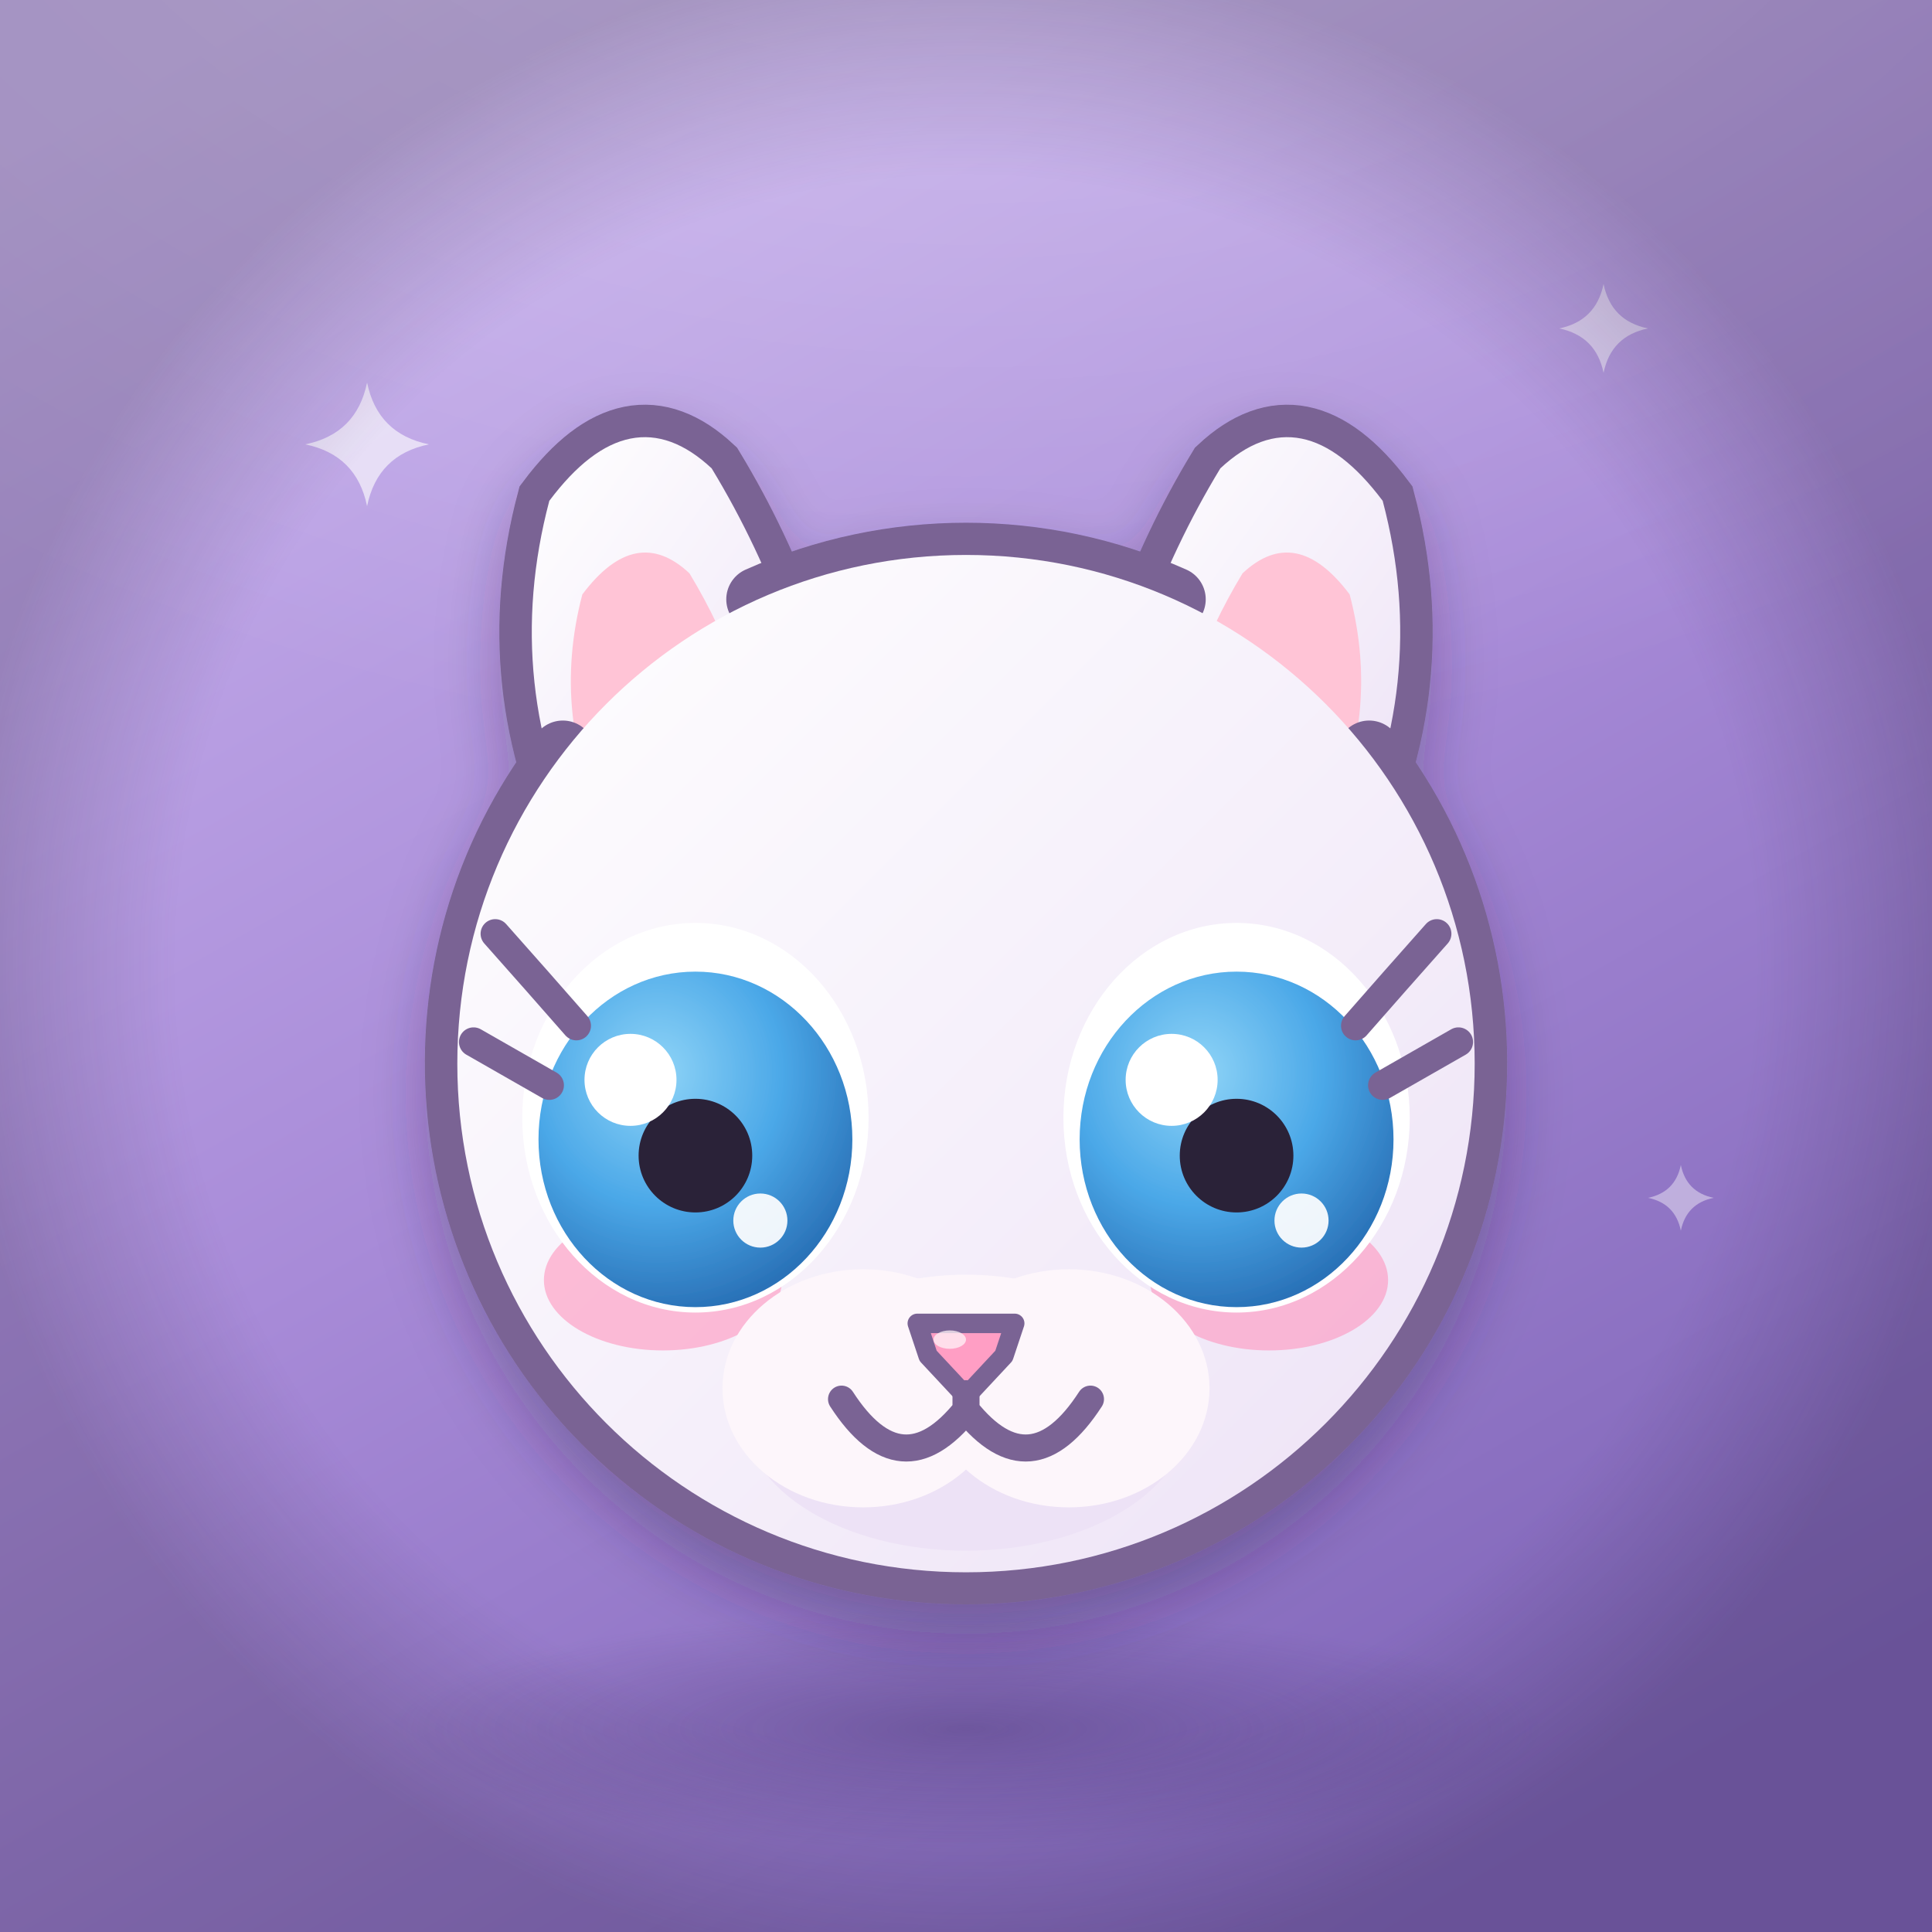
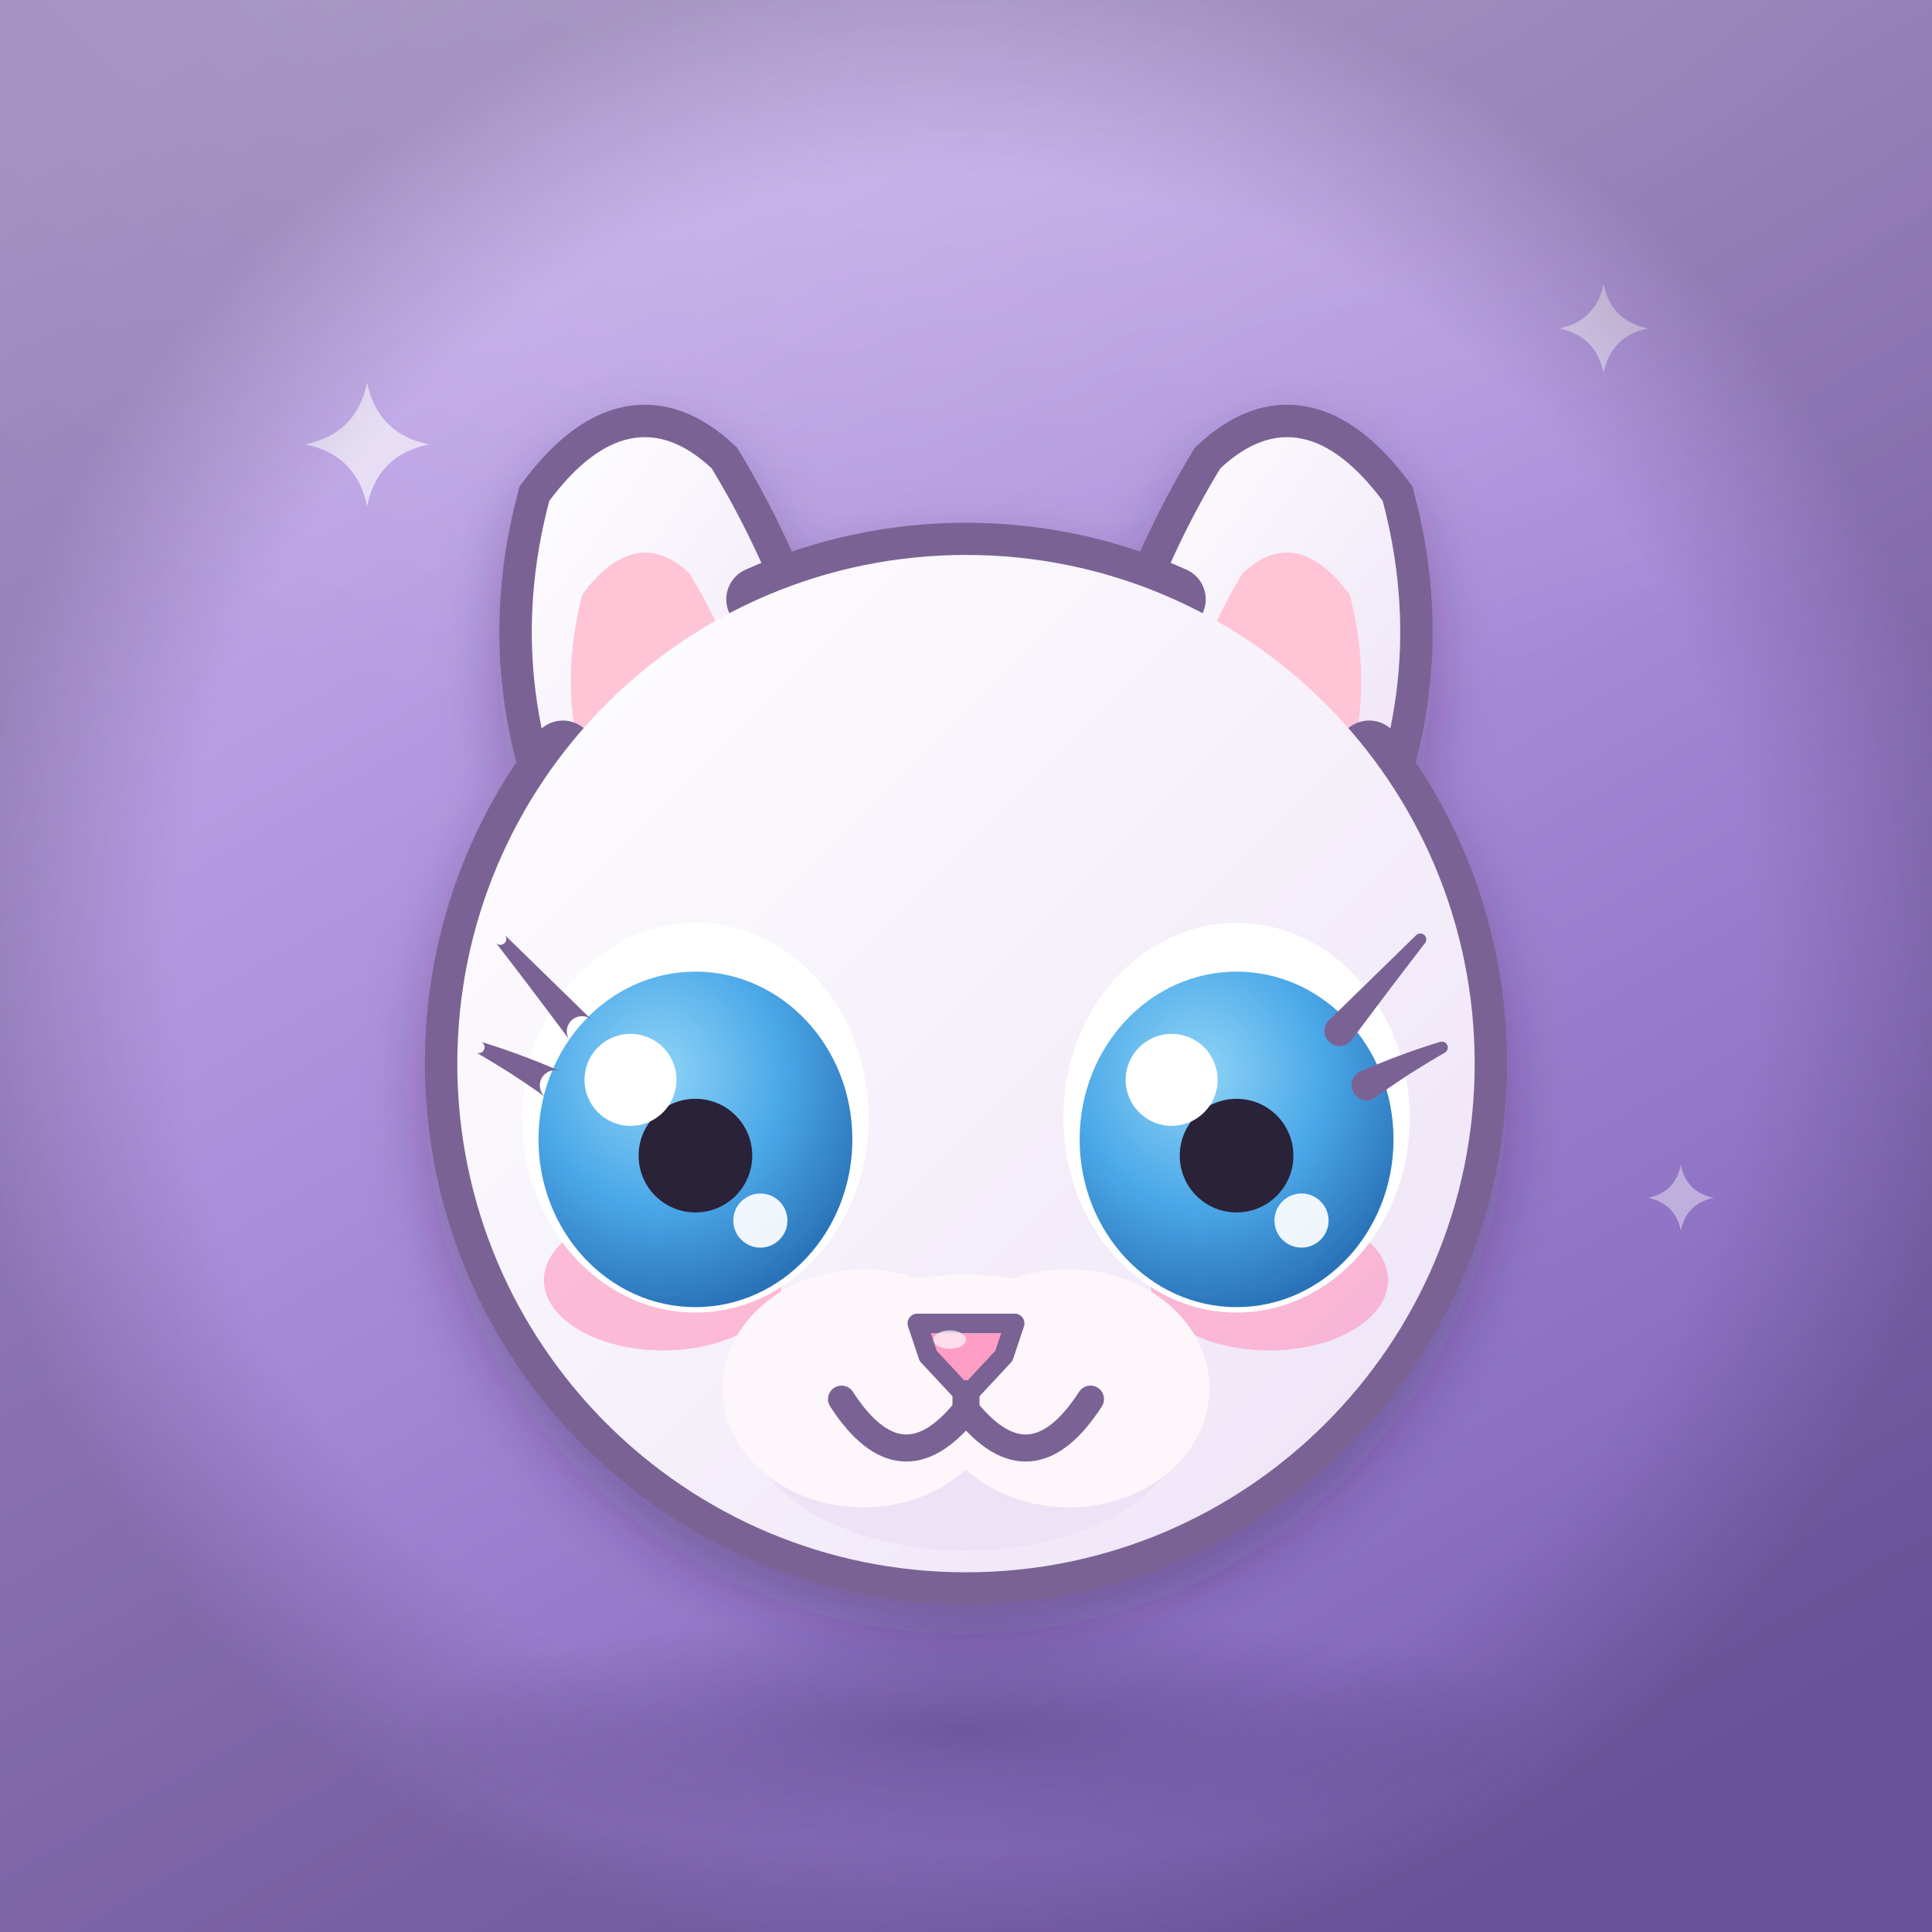
<svg xmlns="http://www.w3.org/2000/svg" viewBox="0 0 1024 1024" width="1024" height="1024">
  <defs>
    <radialGradient id="iris-m" cx="38%" cy="30%" r="72%">
      <stop offset="0%" stop-color="#8fd4f7" />
      <stop offset="55%" stop-color="#4ba8e8" />
      <stop offset="100%" stop-color="#2a72b8" />
    </radialGradient>
    <linearGradient id="fur-m" x1="0" y1="0" x2="1" y2="1">
      <stop offset="0%" stop-color="#ffffff" />
      <stop offset="100%" stop-color="#ede2f6" />
    </linearGradient>
    <radialGradient id="lift" cx="50%" cy="50%" r="50%">
      <stop offset="0%" stop-color="#3d2c63" stop-opacity=".38" />
      <stop offset="55%" stop-color="#3d2c63" stop-opacity=".17" />
      <stop offset="100%" stop-color="#3d2c63" stop-opacity="0" />
    </radialGradient>
    <filter id="soft" x="-40%" y="-40%" width="180%" height="180%">
      <feGaussianBlur stdDeviation="10" />
    </filter>
    <filter id="cast" x="-30%" y="-30%" width="160%" height="180%">
      <feDropShadow dx="0" dy="16" stdDeviation="16" flood-color="#2e2340" flood-opacity=".30" />
    </filter>
    <filter id="castSm" x="-30%" y="-30%" width="160%" height="180%">
      <feDropShadow dx="0" dy="7" stdDeviation="7" flood-color="#2e2340" flood-opacity=".34" />
    </filter>
    <linearGradient id="skin-m" x1="0.15" y1="0" x2="0.72" y2="1">
      <stop offset="0%" stop-color="#c9b3ee" />
      <stop offset="50%" stop-color="#a88bd8" />
      <stop offset="100%" stop-color="#7d63b6" />
    </linearGradient>
    <radialGradient id="key-m" cx="50%" cy="14%" r="70%">
      <stop offset="0%" stop-color="#ffffff" stop-opacity=".34" />
      <stop offset="100%" stop-color="#ffffff" stop-opacity="0" />
    </radialGradient>
    <radialGradient id="rim-m" cx="50%" cy="50%" r="52%">
      <stop offset="78%" stop-color="#2e2340" stop-opacity="0" />
      <stop offset="100%" stop-color="#2e2340" stop-opacity=".26" />
    </radialGradient>
  </defs>
  <g>
    <rect width="1024" height="1024" fill="url(#skin-m)" />
    <ellipse cx="512" cy="102.4" rx="634.88" ry="450.56" fill="url(#key-m)" />
    <path d="M194.56 202.752Q200.131 229.949 227.328 235.52Q200.131 241.091 194.56 268.288Q188.989 241.091 161.792 235.52Q188.989 229.949 194.56 202.752Z" fill="#ffffff" opacity="0.62" />
    <path d="M849.92 150.528Q853.924 170.076 873.472 174.08Q853.924 178.084 849.92 197.632Q845.916 178.084 826.368 174.08Q845.916 170.076 849.92 150.528Z" fill="#ffffff" opacity="0.5" />
    <path d="M890.88 617.472Q893.839 631.921 908.288 634.88Q893.839 637.839 890.88 652.288Q887.921 637.839 873.472 634.88Q887.921 631.921 890.88 617.472Z" fill="#ffffff" opacity="0.42" />
    <ellipse cx="512" cy="916.48" rx="307.2" ry="63.488" fill="url(#lift)" />
    <g filter="url(#cast)">
      <g transform="translate(512 532.48) scale(2.8682) translate(-150 -135.1)">
        <g>
          <g stroke="#7a6494" stroke-width="12" paint-order="stroke fill">
            <path d="M174 100Q180 64 197 36Q212 22 227 42Q236 76 220 108Z" fill="url(#fur-m)" />
            <path d="M126 100Q120 64 103 36Q88 22 73 42Q64 76 80 108Z" fill="url(#fur-m)" />
          </g>
          <g fill="#ffc4d6">
            <path d="M185.9 97.6Q189.9 73.9 201.1 55.4Q211 46.1 220.9 59.3Q226.8 81.8 216.3 102.9Z" />
            <path d="M114.1 97.6Q110.1 73.9 98.9 55.4Q89 46.1 79.1 59.3Q73.2 81.8 83.7 102.9Z" />
          </g>
          <path d="M224.5 88.6A94 94 0 1 1 75.5 88.6M111.7 60.2A94 94 0 0 1 188.3 60.2" fill="none" stroke="#7a6494" stroke-width="12" stroke-linecap="round" />
          <circle cx="150" cy="146" r="94" fill="url(#fur-m)" />
          <ellipse cx="94" cy="186" rx="22" ry="13" fill="#ff8cb8" opacity=".55" />
          <ellipse cx="206" cy="186" rx="22" ry="13" fill="#ff8cb8" opacity=".55" />
          <g>
            <ellipse cx="100" cy="156" rx="32" ry="36" fill="#fff" />
            <ellipse cx="100" cy="160" rx="29" ry="31" fill="url(#iris-m)" />
            <circle cx="100" cy="163" r="10.5" fill="#2a2038" />
            <circle cx="88" cy="149" r="8.5" fill="#fff" />
            <circle cx="112" cy="175" r="5" fill="#fff" opacity=".92" />
            <ellipse cx="200" cy="156" rx="32" ry="36" fill="#fff" />
            <ellipse cx="200" cy="160" rx="29" ry="31" fill="url(#iris-m)" />
            <circle cx="200" cy="163" r="10.5" fill="#2a2038" />
            <circle cx="188" cy="149" r="8.5" fill="#fff" />
            <circle cx="212" cy="175" r="5" fill="#fff" opacity=".92" />
          </g>
-           <g stroke="#7a6494" stroke-width="5.4" stroke-linecap="round" fill="none">
-             <path d="M78 139Q71 131 63 122M73 150Q66 146 59 142" />
-             <path d="M222 139Q229 131 237 122M227 150Q234 146 241 142" />
+           <g fill="#7a6494">
+             <path d="M81.11 138.16L79.83 136.91L78.53 135.65L77.22 134.37L75.9 133.08L74.56 131.78L73.21 130.46L71.85 129.13L70.47 127.78L69.08 126.43L67.67 125.05L66.25 123.67L64.82 122.27A1.1 1.1 0 0 1 63.18 123.73L63.18 123.73L64.4 125.32L65.6 126.89L66.8 128.45L67.97 129.99L69.14 131.52L70.29 133.04L71.42 134.54L72.55 136.03L73.65 137.51L74.75 138.97L75.83 140.41L76.89 141.84A2.8 2.8 0 0 1 81.11 138.16Z" />
+             <path d="M75.39 147.57L74.13 147.02L72.88 146.49L71.62 145.97L70.37 145.47L69.12 144.98L67.87 144.51L66.63 144.05L65.38 143.61L64.14 143.18L62.9 142.77L61.67 142.37L60.43 141.99A1.1 1.1 0 0 1 59.57 144.01L59.57 144.01L60.67 144.64L61.76 145.29L62.86 145.95L63.95 146.62L65.04 147.3L66.13 147.99L67.21 148.7L68.3 149.42L69.38 150.16L70.46 150.9L71.54 151.66L72.61 152.43A2.8 2.8 0 0 1 75.39 147.57Z" />
+             <path d="M221.11 141.84L222.17 140.41L223.25 138.97L224.35 137.51L225.45 136.03L226.58 134.54L227.71 133.04L228.86 131.52L230.03 129.99L231.2 128.45L232.4 126.89L233.6 125.32L234.82 123.73A1.1 1.1 0 0 0 233.18 122.27L233.18 122.27L231.75 123.67L230.33 125.05L228.92 126.43L227.53 127.78L226.15 129.13L224.79 130.46L223.44 131.78L222.1 133.08L220.78 134.37L219.47 135.65L218.17 136.91L216.89 138.16A2.8 2.8 0 0 0 221.11 141.84Z" />
+             <path d="M225.39 152.43L226.46 151.66L227.54 150.9L228.62 150.16L229.7 149.42L230.79 148.7L231.87 147.99L232.96 147.3L234.05 146.62L235.14 145.95L236.24 145.29L237.33 144.64L238.43 144.01A1.1 1.1 0 0 0 237.57 141.99L237.57 141.99L236.33 142.37L235.1 142.77L233.86 143.18L232.62 143.61L231.37 144.05L230.13 144.51L228.88 144.98L227.63 145.47L226.38 145.97L225.12 146.49L223.87 147.02L222.61 147.57A2.8 2.8 0 0 0 225.39 152.43Z" />
          </g>
          <ellipse cx="150" cy="211" rx="41" ry="25" fill="#ede2f6" />
          <g fill="#fdf6fb">
            <ellipse cx="131" cy="206" rx="26" ry="22" />
            <ellipse cx="169" cy="206" rx="26" ry="22" />
            <ellipse cx="150" cy="202" rx="31" ry="17" />
          </g>
          <path d="M141 194H159L157 200L150 207.5L143 200Z" fill="#ff9ec4" stroke="#7a6494" stroke-width="3.6" stroke-linejoin="round" />
          <ellipse cx="147" cy="197" rx="3" ry="1.7" fill="#fff3f8" opacity=".75" />
          <g fill="none" stroke="#7a6494" stroke-width="5" stroke-linecap="round">
            <path d="M150 207v3M150 210q-12 15-23-2M150 210q12 15 23-2" />
          </g>
        </g>
      </g>
    </g>
    <rect width="1024" height="1024" fill="url(#rim-m)" />
  </g>
</svg>
